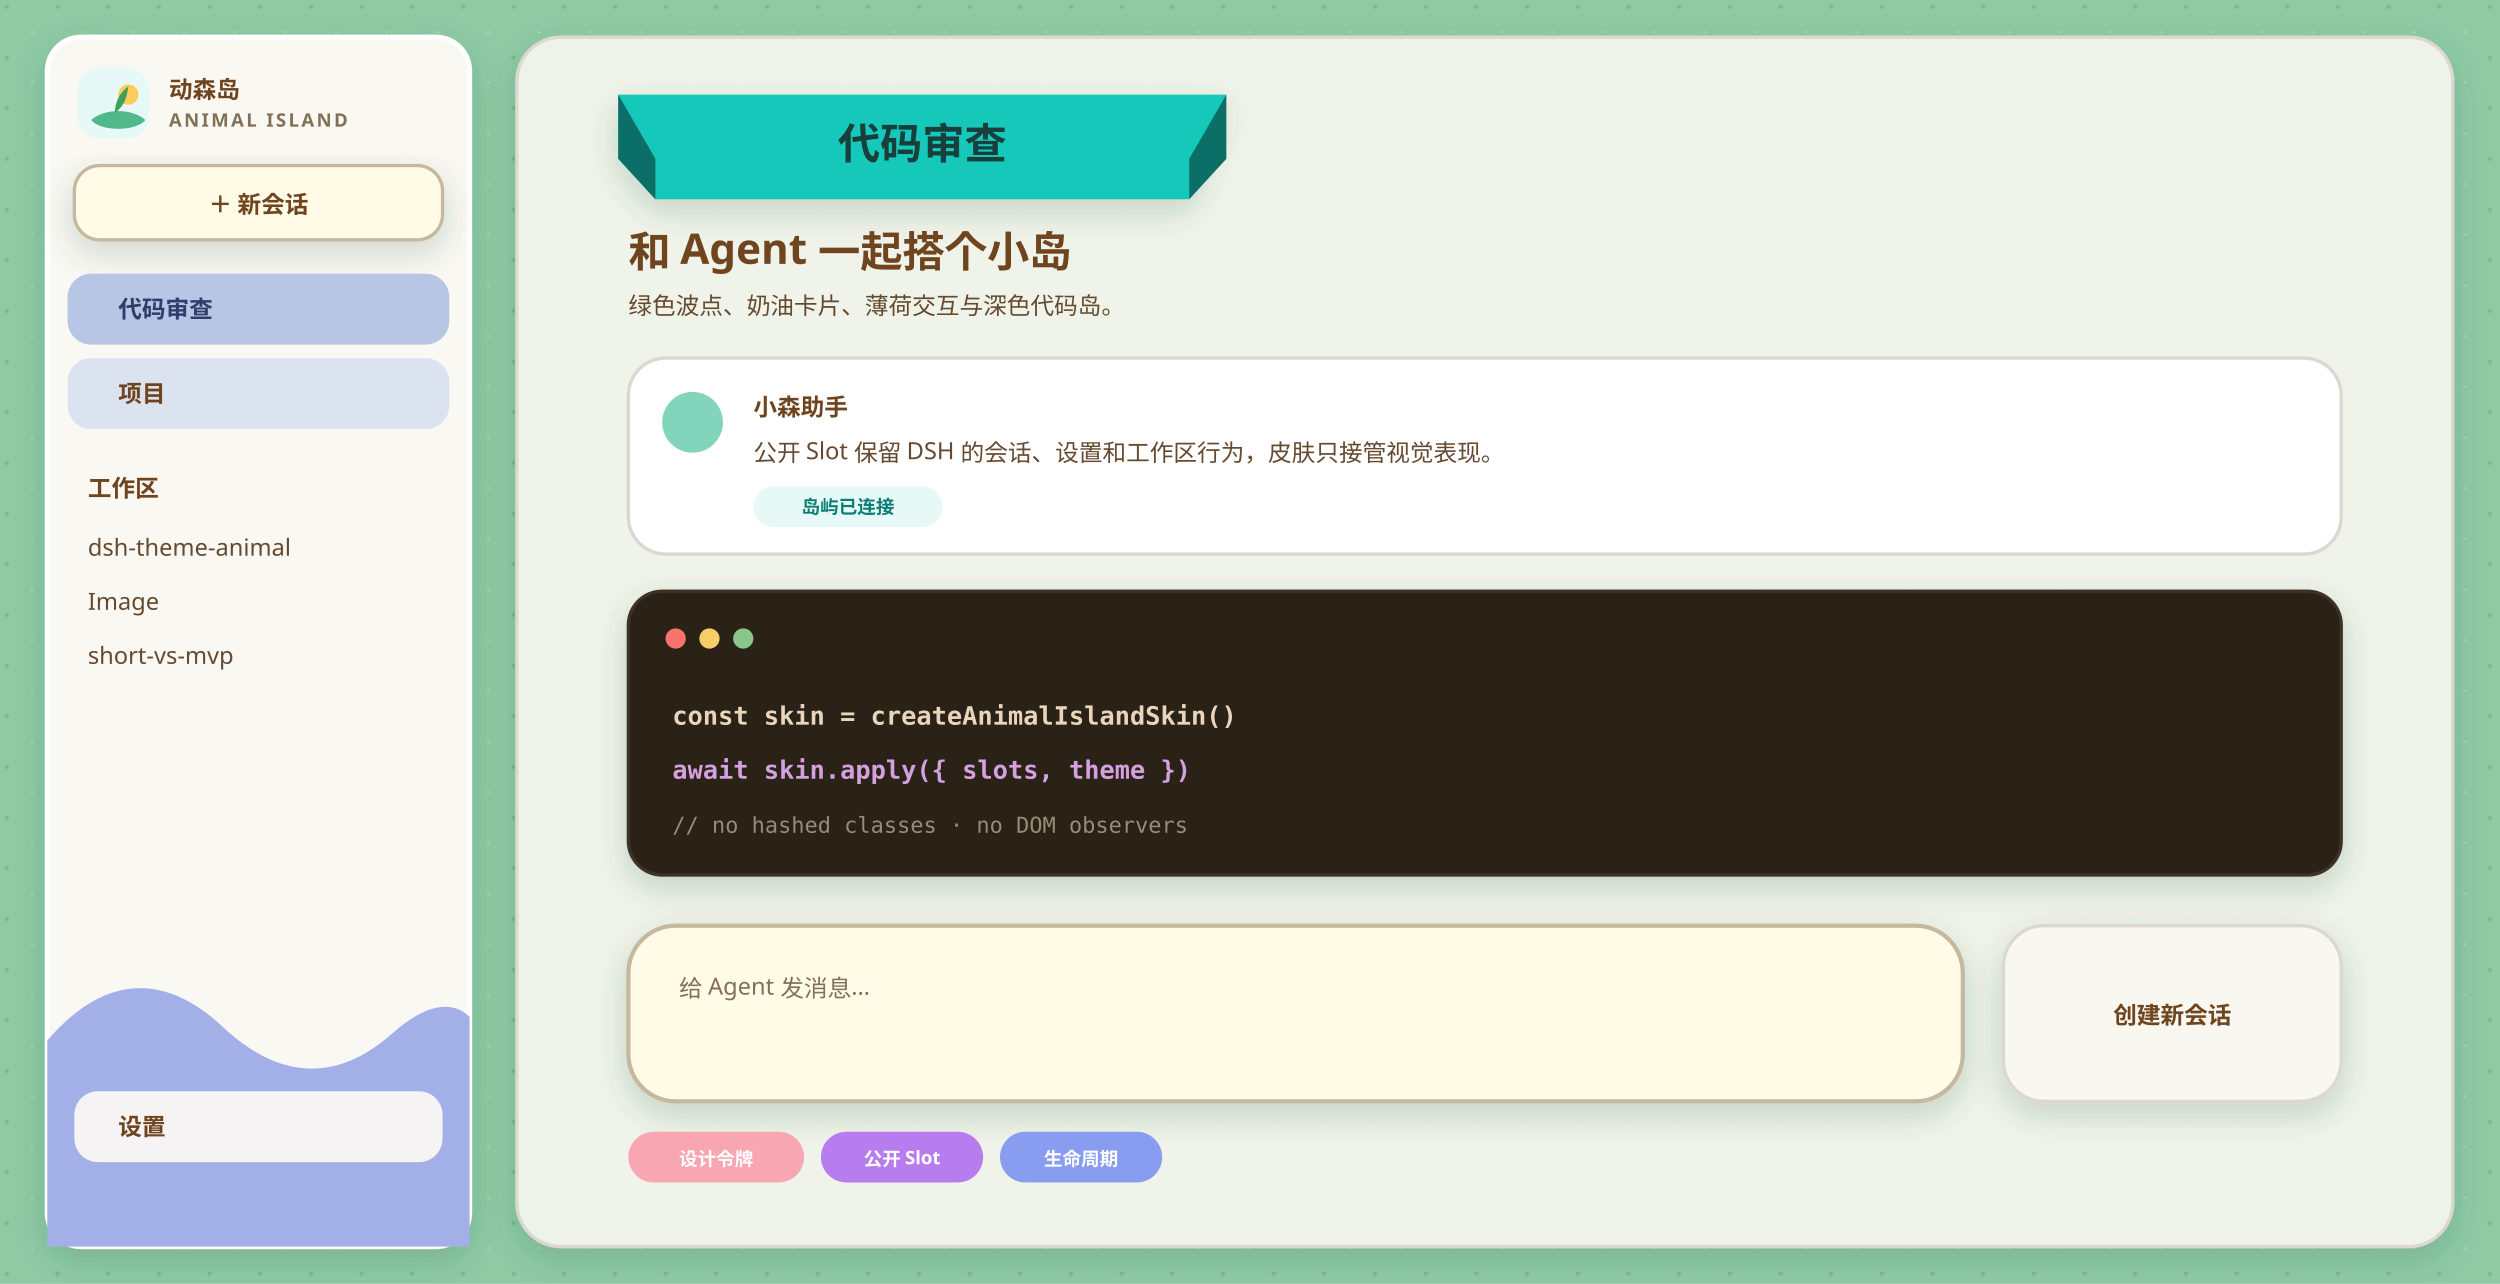
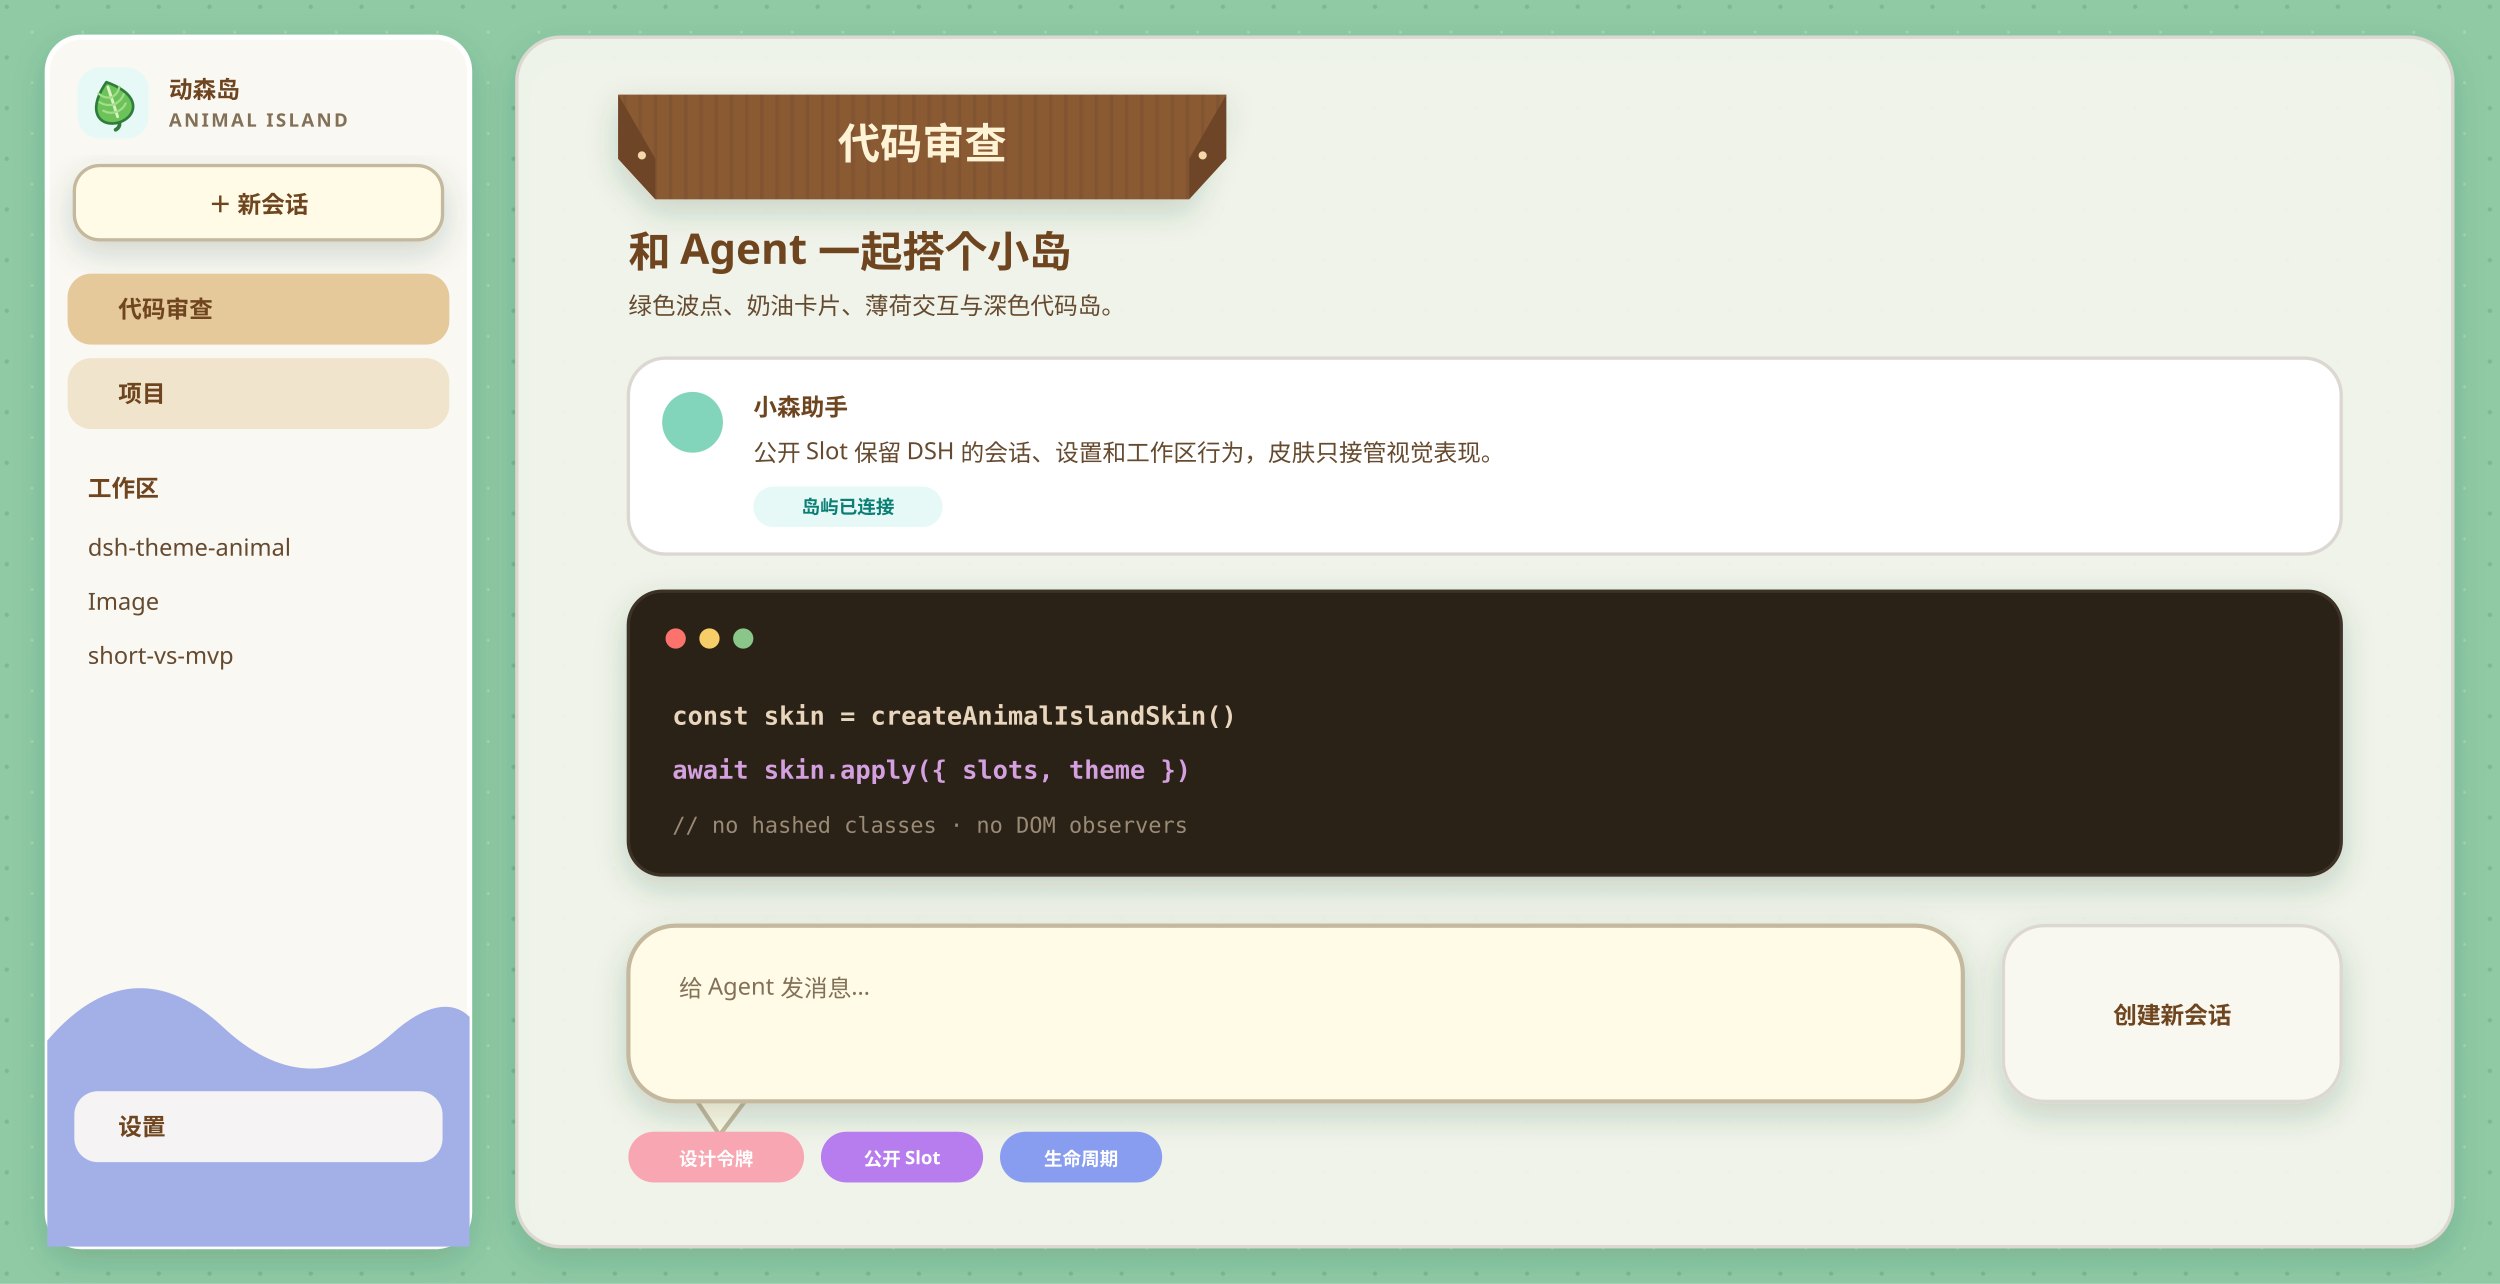
<svg xmlns="http://www.w3.org/2000/svg" width="1480" height="760" viewBox="0 0 1480 760" role="img" aria-labelledby="title desc">
  <defs>
    <pattern id="dots" width="30" height="30" patternUnits="userSpaceOnUse">
      <circle cx="4" cy="4" r="1.3" fill="#4a7e53" opacity=".25" />
      <circle cx="19" cy="19" r=".9" fill="#f5fada" opacity=".24" />
    </pattern>
    <filter id="shadow" x="-30%" y="-30%" width="160%" height="180%">
      <feDropShadow dx="0" dy="7" stdDeviation="9" flood-color="#314b35" flood-opacity=".2" />
    </filter>
+     <pattern id="woodgrain" width="9" height="9" patternUnits="userSpaceOnUse">
+       <rect width="9" height="9" fill="#8a5a33" />
+       <rect width="2" height="9" fill="#000" opacity=".07" />
+     </pattern>
    <style>
      .ui { font-family: Nunito, "Noto Sans SC", "Microsoft YaHei", sans-serif; }
      .title { font-size: 25px; font-weight: 900; }
      .body { font-size: 14px; font-weight: 500; }
      .nav { font-size: 14px; font-weight: 800; }
      .small { font-size: 11px; font-weight: 700; }
    </style>
  </defs>
  <rect width="1480" height="760" fill="#8fcaa5" />
  <rect width="1480" height="760" fill="url(#dots)" />
  <g transform="translate(28 22)">
    <rect width="250" height="716" rx="20" fill="#faf8f3" stroke="#ffffff" stroke-width="3" filter="url(#shadow)" />
    <g transform="translate(18 18)">
      <rect width="42" height="42" rx="13" fill="#e6f9f6" />
-       <circle cx="30" cy="16" r="6" fill="#ffcc58" />
-       <path d="M8 31c8-7 24-7 32 0-5 7-27 7-32 0Z" fill="#50b88a" />
-       <path d="M22 27c0-7 3-12 8-16-1 8-3 12-8 16Z" fill="#3f9f5f" />
+       <g transform="translate(5 5) scale(0.5)">
+         <g transform="rotate(-18 32 32)">
+           <path d="M32 54c0 5-2 8-7 9" fill="none" stroke="#2f7d3c" stroke-width="4.5" stroke-linecap="round" />
+           <path d="M32 6C19 16 10 27 10 38c0 11 10 18 22 18s22-7 22-18C54 27 45 16 32 6Z" fill="#6cc35a" stroke="#2f7d3c" stroke-width="3.2" stroke-linejoin="round" />
+           <path d="M32 12v37" stroke="#d9f2c1" stroke-width="3.4" stroke-linecap="round" />
+           <path d="M32 25c-6-1-10-4-13-9M32 34c-7-1-12-4-15-8M32 43c-6 0-10-2-14-6" fill="none" stroke="#a6dd8c" stroke-width="2.6" stroke-linecap="round" />
+           <path d="M32 25c6-1 10-4 13-9M32 34c7-1 12-4 15-8M32 43c6 0 10-2 14-6" fill="none" stroke="#a6dd8c" stroke-width="2.6" stroke-linecap="round" />
+         </g>
+       </g>
      <text x="54" y="18" class="ui nav" fill="#6f451f">动森岛</text>
      <text x="54" y="35" class="ui small" fill="#827057" letter-spacing="1.4">ANIMAL ISLAND</text>
    </g>
    <rect x="16" y="76" width="218" height="44" rx="15" fill="#fffbe7" stroke="#c4b89e" stroke-width="2" filter="url(#shadow)" />
    <text x="125" y="104" text-anchor="middle" class="ui nav" fill="#6f451f">＋  新会话</text>
-     <rect x="12" y="140" width="226" height="42" rx="14" fill="#b7c6e5" />
-     <text x="42" y="166" class="ui nav" fill="#2f3d6b">代码审查</text>
-     <rect x="12" y="190" width="226" height="42" rx="14" fill="#d6dff0" opacity=".85" />
+     <rect x="12" y="140" width="226" height="42" rx="14" fill="#e5c99b" />
+     <text x="42" y="166" class="ui nav" fill="#6f451f">代码审查</text>
+     <rect x="12" y="190" width="226" height="42" rx="14" fill="#f0e2c8" opacity=".9" />
    <text x="42" y="216" class="ui nav" fill="#6f451f">项目</text>
    <text x="24" y="272" class="ui nav" fill="#6f451f">工作区</text>
    <text x="24" y="307" class="ui body" fill="#654a2f">dsh-theme-animal</text>
    <text x="24" y="339" class="ui body" fill="#654a2f">Image</text>
    <text x="24" y="371" class="ui body" fill="#654a2f">short-vs-mvp</text>
    <path d="M0 594 C36 552 72 556 104 586 C136 616 170 620 204 590 C224 572 240 570 250 580 V716 H0 Z" fill="#a2b0e7" />
    <rect x="16" y="624" width="218" height="42" rx="14" fill="#faf8f3" opacity=".94" />
    <text x="42" y="650" class="ui nav" fill="#6f451f">设置</text>
  </g>
  <g transform="translate(306 22)">
    <rect width="1146" height="716" rx="26" fill="rgba(248,248,240,.91)" stroke="#dcd8d1" stroke-width="2" filter="url(#shadow)" />
-     <path d="M60 34 H420 L398 96 H82 L60 72 Z" fill="#19c8b9" filter="url(#shadow)" />
-     <path d="M60 34 L82 72 L82 96 L60 72 Z" fill="#0b6f68" />
-     <path d="M420 34 L398 72 L398 96 L420 72 Z" fill="#0b6f68" />
-     <text x="240" y="72" text-anchor="middle" class="ui title" fill="#173f3b">代码审查</text>
+     <path d="M60 34 H420 L398 96 H82 L60 72 Z" fill="url(#woodgrain)" filter="url(#shadow)" />
+     <path d="M60 34 L82 72 L82 96 L60 72 Z" fill="#6e4527" />
+     <path d="M420 34 L398 72 L398 96 L420 72 Z" fill="#6e4527" />
+     <circle cx="74" cy="70" r="2.4" fill="#f3d9a8" />
+     <circle cx="406" cy="70" r="2.4" fill="#f3d9a8" />
+     <text x="240" y="72" text-anchor="middle" class="ui title" fill="#fff3d6">代码审查</text>
    <text x="66" y="136" class="ui title" fill="#6f451f">和 Agent 一起搭个小岛</text>
    <text x="66" y="164" class="ui body" fill="#654a2f">绿色波点、奶油卡片、薄荷交互与深色代码岛。</text>
    <rect x="66" y="190" width="1014" height="116" rx="22" fill="#ffffff" stroke="#dcd8d1" stroke-width="2" />
    <circle cx="104" cy="228" r="18" fill="#82d5bb" />
    <text x="140" y="224" class="ui nav" fill="#6f451f">小森助手</text>
    <text x="140" y="251" class="ui body" fill="#654a2f">公开 Slot 保留 DSH 的会话、设置和工作区行为，皮肤只接管视觉表现。</text>
    <rect x="140" y="266" width="112" height="24" rx="12" fill="#e6f9f6" />
    <text x="196" y="282" text-anchor="middle" class="ui small" fill="#0b7f75">岛屿已连接</text>
    <rect x="66" y="328" width="1014" height="168" rx="20" fill="#2b2118" stroke="#3d3028" stroke-width="2" filter="url(#shadow)" />
    <circle cx="94" cy="356" r="6" fill="#fc736d" />
    <circle cx="114" cy="356" r="6" fill="#f7cd67" />
    <circle cx="134" cy="356" r="6" fill="#8ac68a" />
    <text x="92" y="407" style="font-family:Consolas,monospace;font-size:15px;font-weight:600" fill="#e8d5bc">const skin = createAnimalIslandSkin()</text>
    <text x="92" y="439" style="font-family:Consolas,monospace;font-size:15px;font-weight:600" fill="#d4a0e0">await skin.apply({ slots, theme })</text>
    <text x="92" y="471" style="font-family:Consolas,monospace;font-size:13px" fill="#9a8a76">// no hashed classes · no DOM observers</text>
+     <path d="M104 626 l16 24 l18-24 Z" fill="#fffbe7" stroke="#c4b89e" stroke-width="2.5" stroke-linejoin="round" />
    <rect x="66" y="526" width="790" height="104" rx="28" fill="#fffbe7" stroke="#c4b89e" stroke-width="2.5" filter="url(#shadow)" />
    <text x="96" y="568" class="ui body" fill="#827057">给 Agent 发消息…</text>
    <rect x="66" y="648" width="104" height="30" rx="15" fill="#f8a6b2" />
    <text x="118" y="668" text-anchor="middle" class="ui small" fill="#ffffff">设计令牌</text>
    <rect x="180" y="648" width="96" height="30" rx="15" fill="#b77dee" />
    <text x="228" y="668" text-anchor="middle" class="ui small" fill="#ffffff">公开 Slot</text>
    <rect x="286" y="648" width="96" height="30" rx="15" fill="#889df0" />
    <text x="334" y="668" text-anchor="middle" class="ui small" fill="#ffffff">生命周期</text>
    <rect x="880" y="526" width="200" height="104" rx="24" fill="#f8f8f0" stroke="#dcd8d1" stroke-width="2" filter="url(#shadow)" />
    <text x="980" y="584" text-anchor="middle" class="ui nav" fill="#6f451f">创建新会话</text>
  </g>
</svg>
